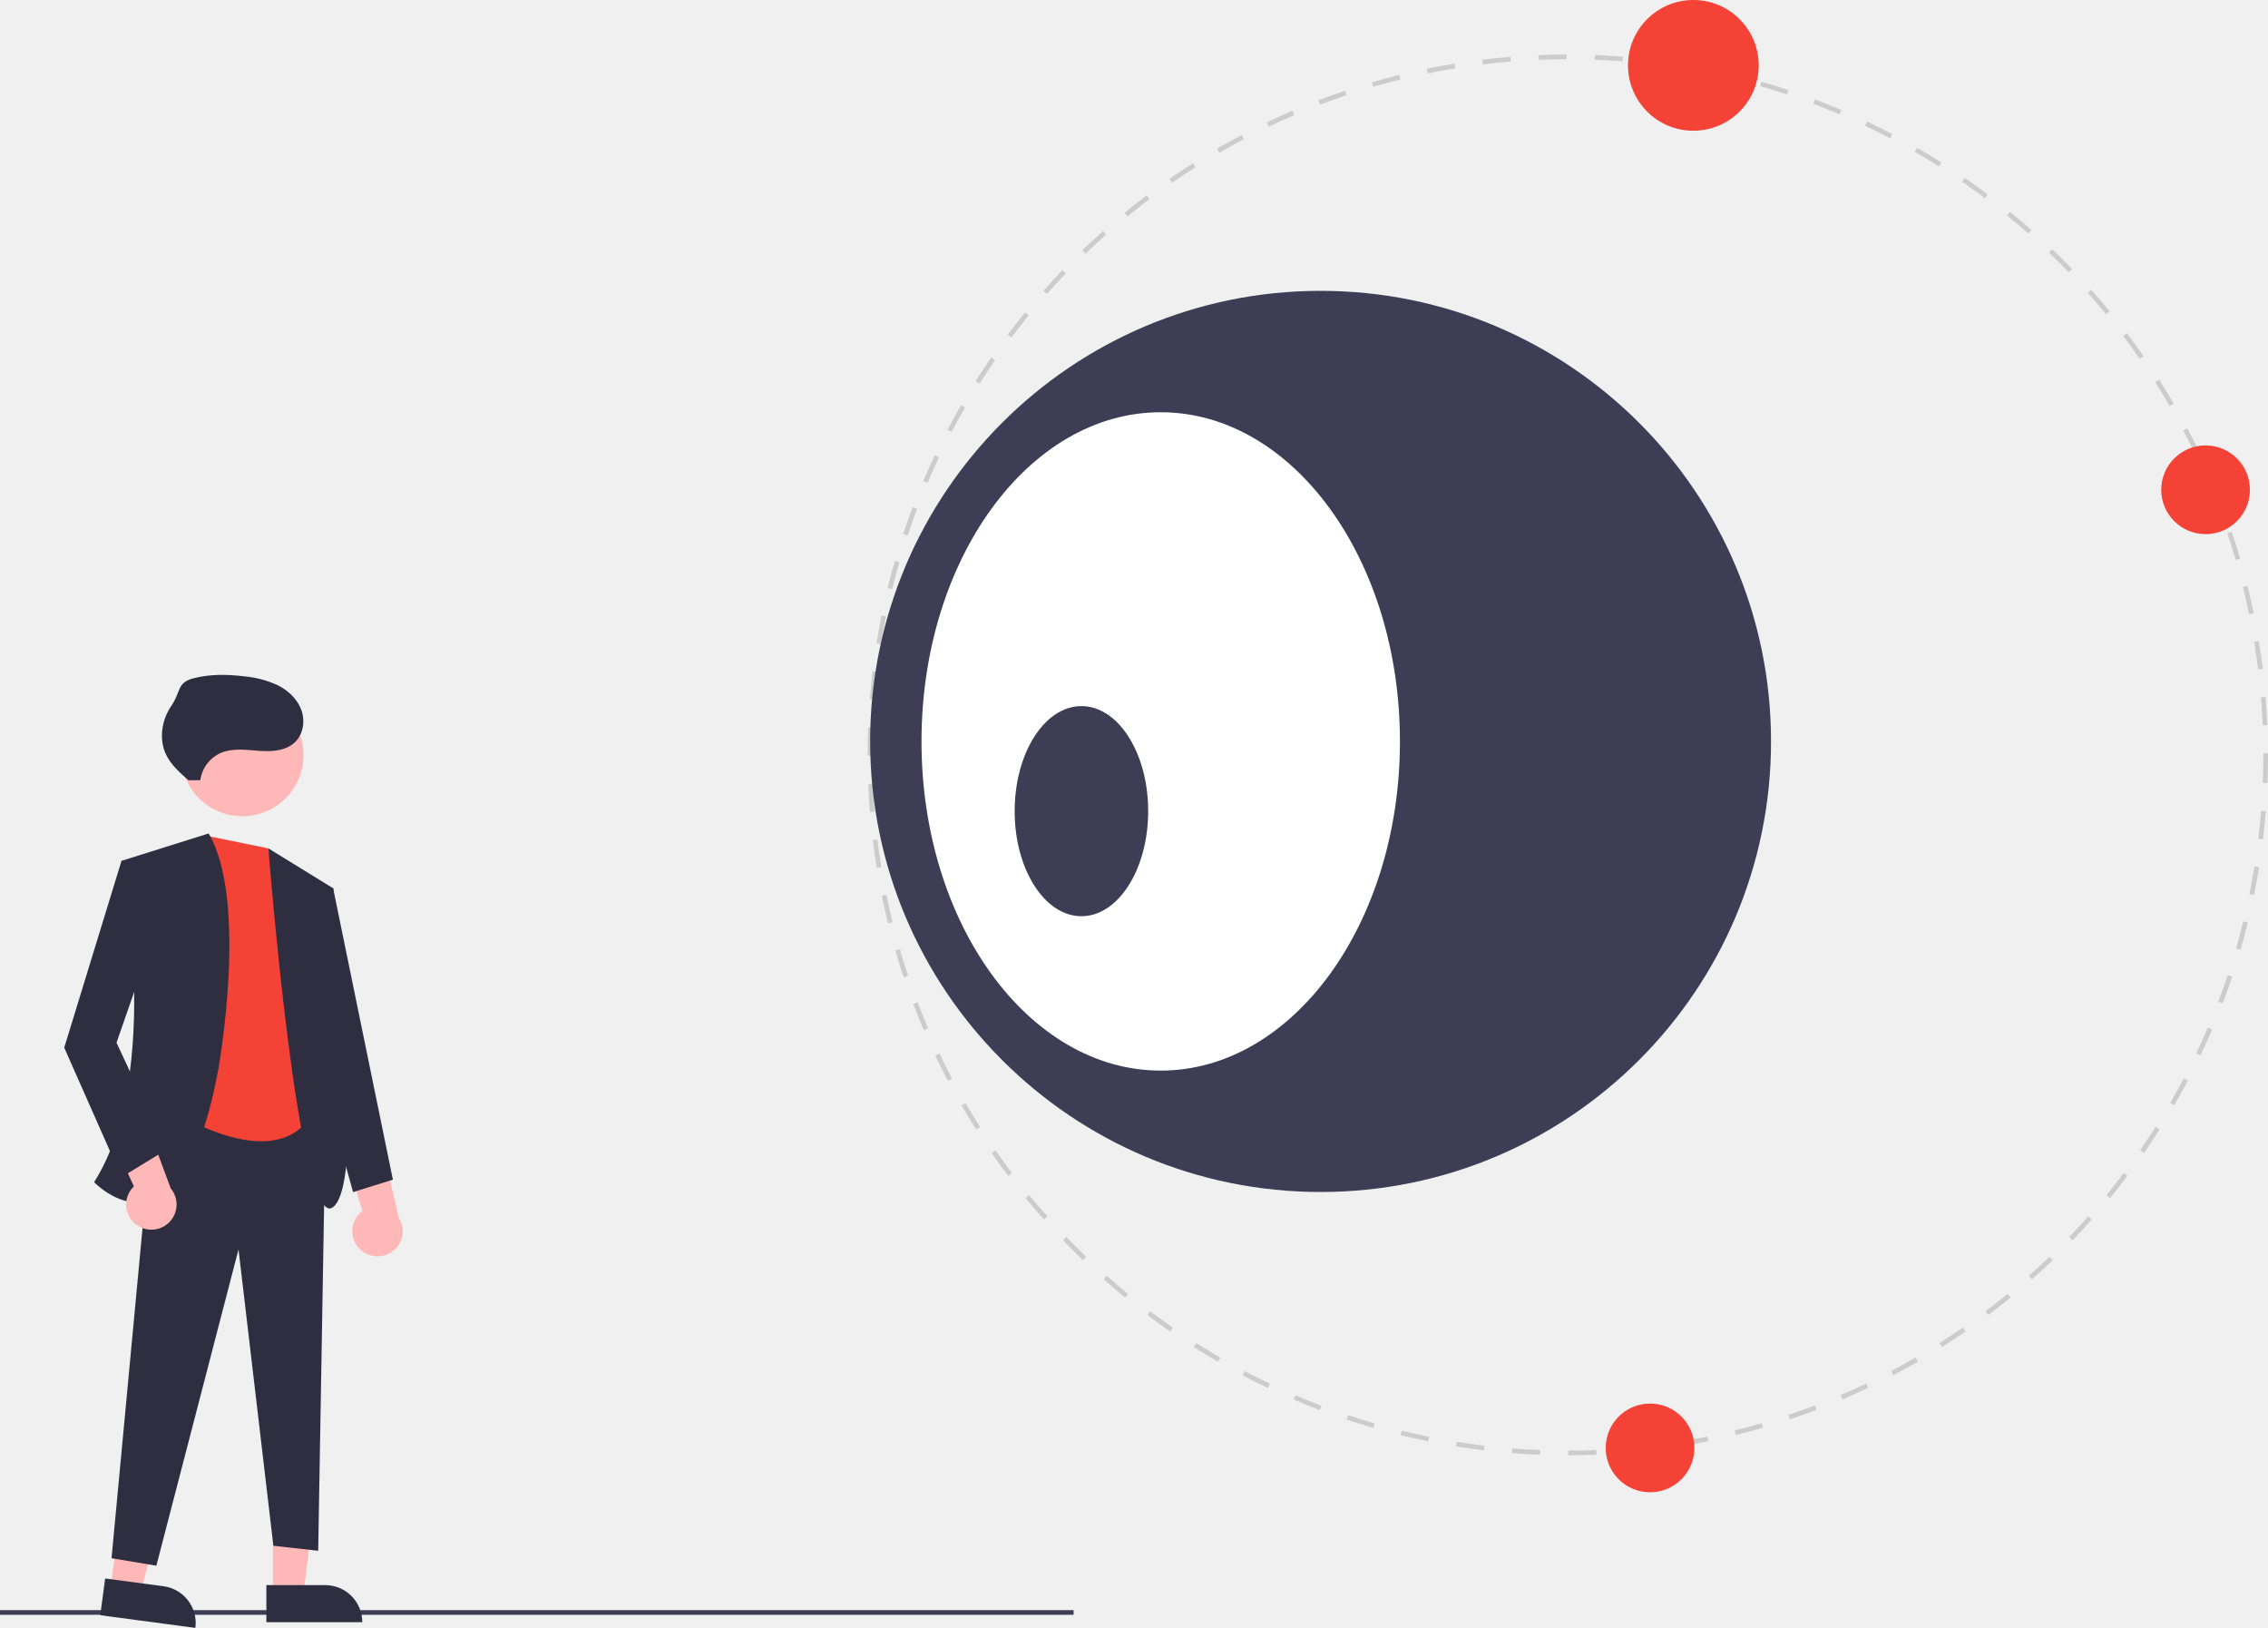
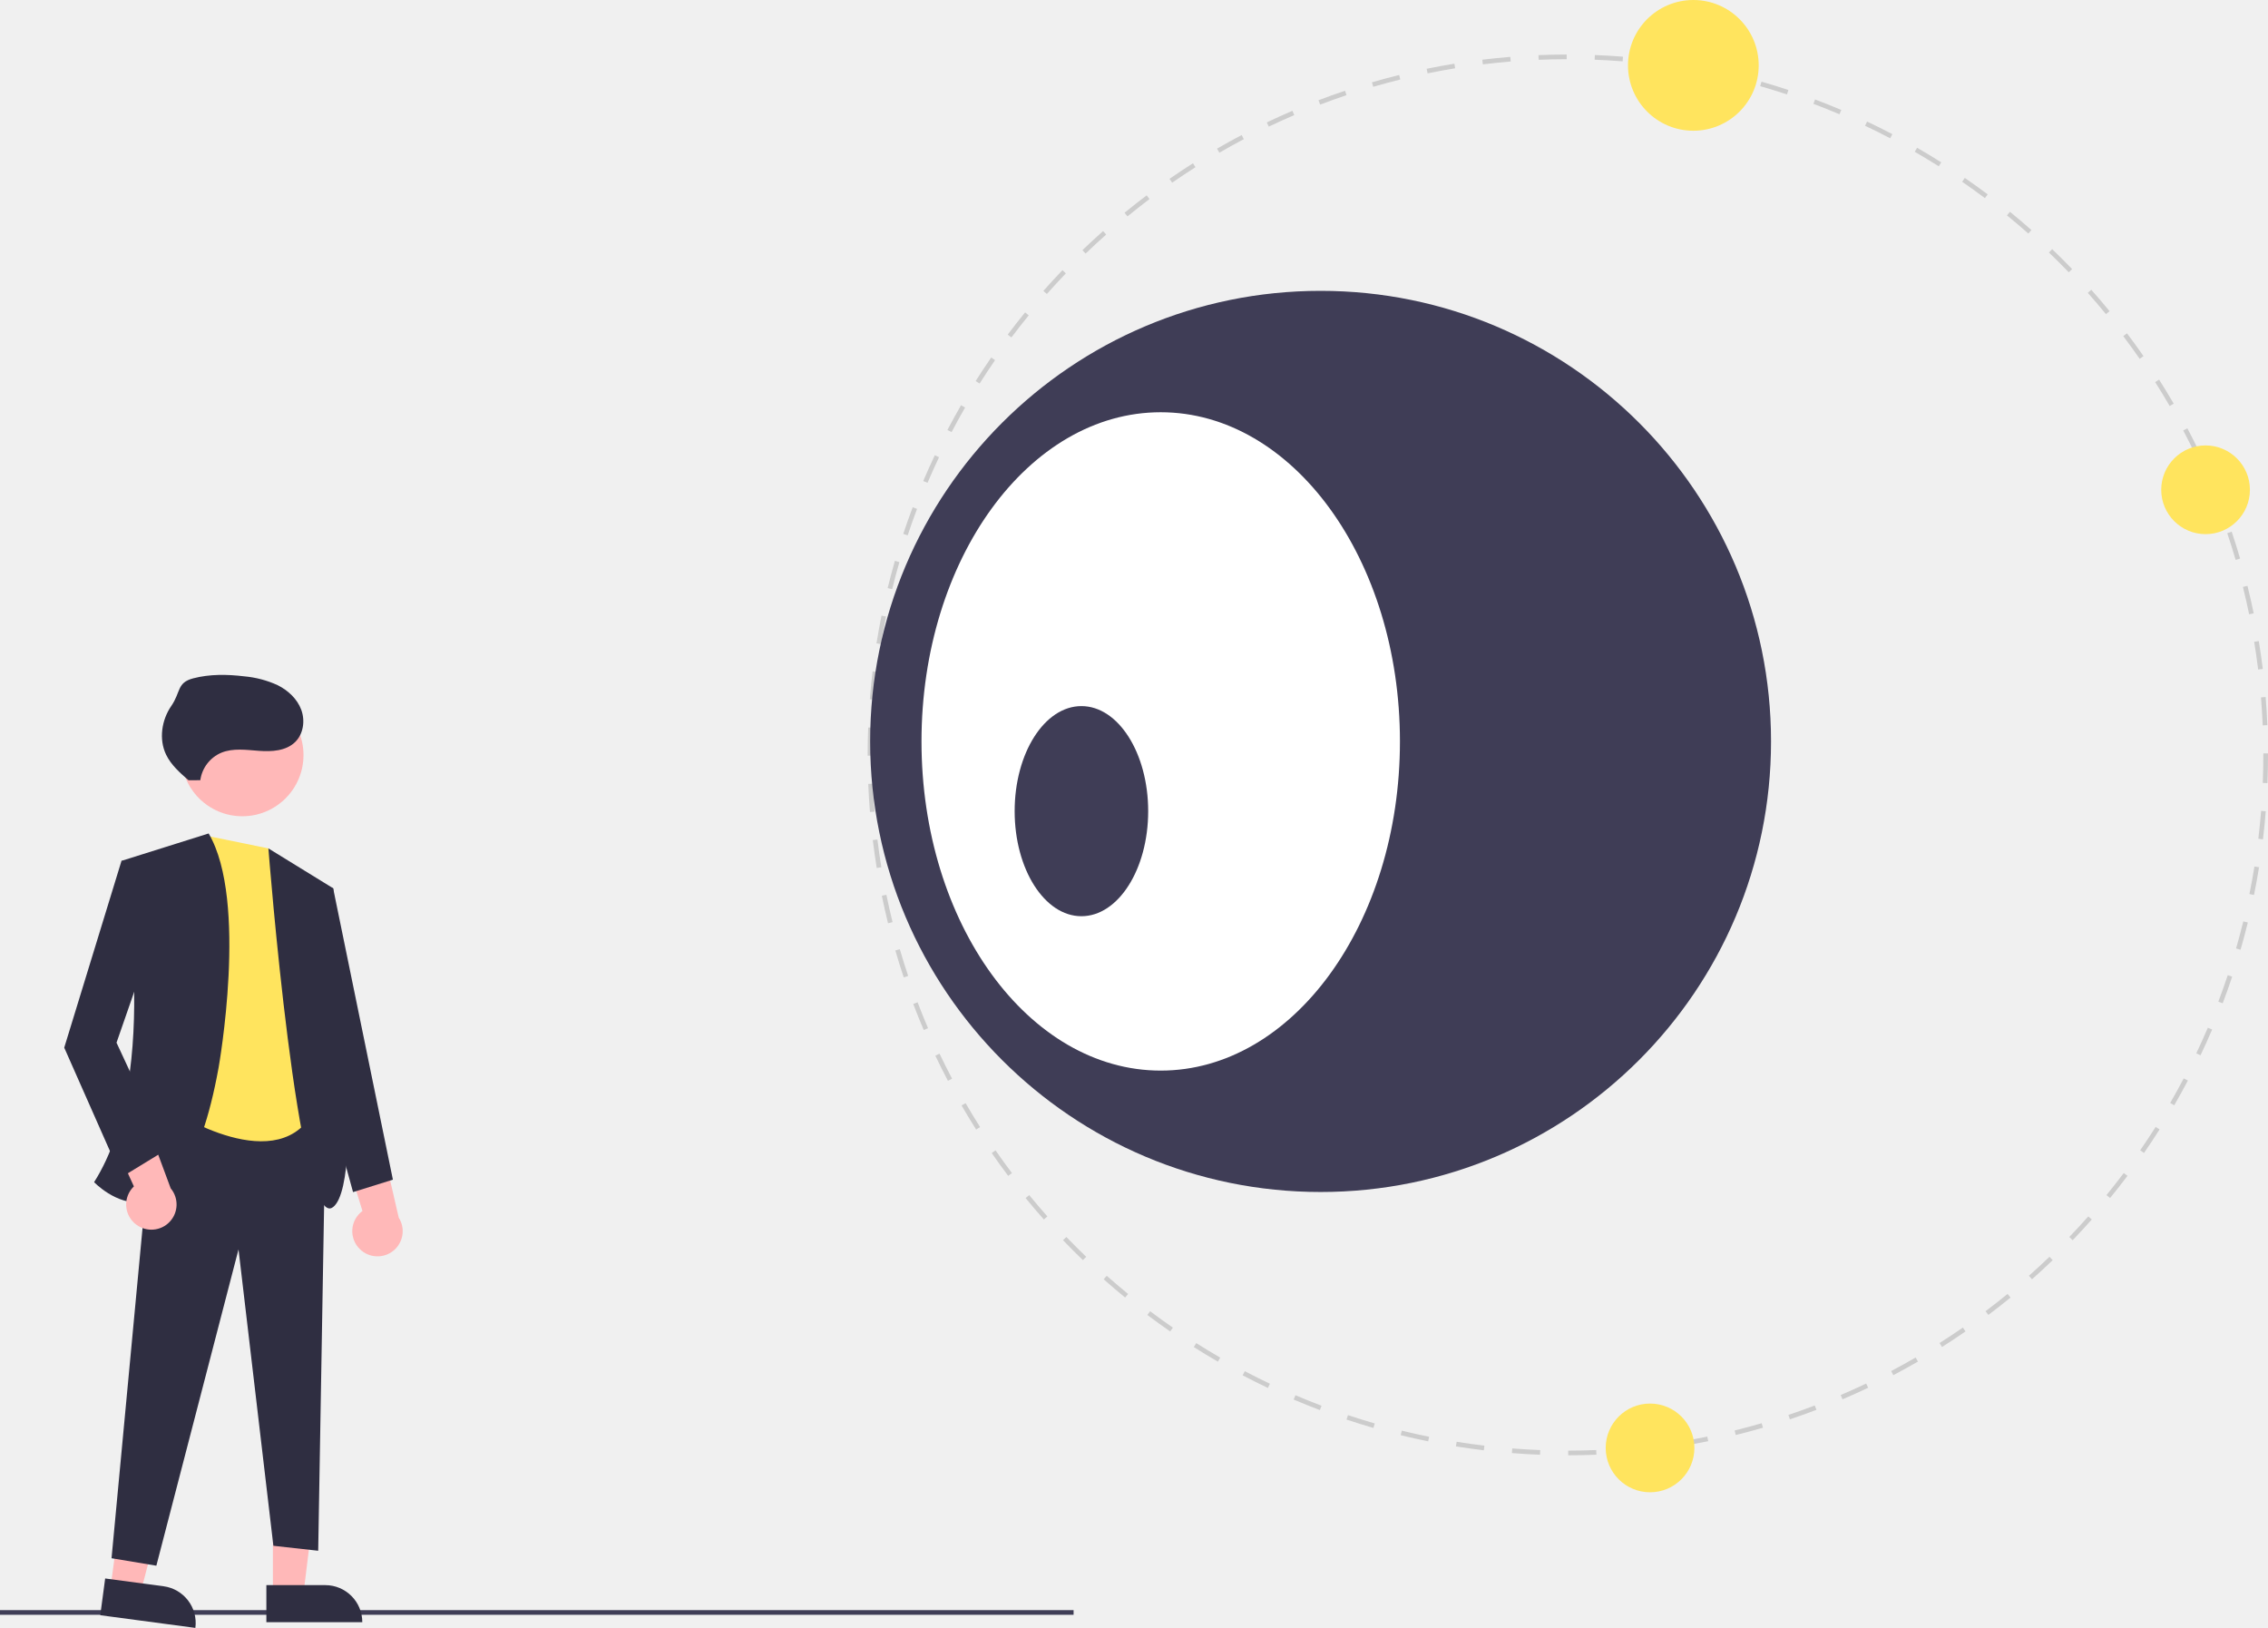
<svg xmlns="http://www.w3.org/2000/svg" data-name="Layer 1" width="910.888" height="653.614" viewBox="0 0 910.888 653.614">
  <rect y="646.476" width="431.182" height="1.875" fill="#3f3d56" />
  <polygon points="109.607 639.942 121.866 639.942 127.699 592.654 109.605 592.654 109.607 639.942" fill="#ffb8b8" />
  <path d="M251.536,759.631h38.531a0,0,0,0,1,0,0V774.518a0,0,0,0,1,0,0H266.423a14.887,14.887,0,0,1-14.887-14.887v0A0,0,0,0,1,251.536,759.631Z" transform="translate(397.0813 1410.944) rotate(179.9974)" fill="#2f2e41" />
  <polygon points="44.379 637.585 56.532 639.205 68.564 593.103 50.629 590.712 44.379 637.585" fill="#ffb8b8" />
  <path d="M185.642,759.439h38.531a0,0,0,0,1,0,0v14.887a0,0,0,0,1,0,0H200.528a14.887,14.887,0,0,1-14.887-14.887v0a0,0,0,0,1,0,0Z" transform="translate(162.1087 1430.927) rotate(-172.4055)" fill="#2f2e41" />
  <polygon points="61.796 444.64 130.796 447.64 127.796 622.64 109.796 620.64 95.796 501.64 62.796 628.64 44.796 625.64 61.796 444.64" fill="#2f2e41" />
-   <path d="M252.352,463.832l-24-4.903-15,109.903s44,29,58-1Z" transform="translate(-144.556 -123.1929)" fill="#f44336" />
+   <path d="M252.352,463.832l-24-4.903-15,109.903s44,29,58-1Z" transform="translate(-144.556 -123.1929)" fill="#ffe45e" />
  <circle cx="97.328" cy="303.171" r="24.561" fill="#ffb8b8" />
  <path d="M228.352,457.832l-35,11s17,85-11,129c0,0,35,37,50-46C232.352,551.832,244.352,484.832,228.352,457.832Z" transform="translate(-144.556 -123.1929)" fill="#2f2e41" />
  <path d="M252.352,463.832l26,16s14,117,0,128S252.352,463.832,252.352,463.832Z" transform="translate(-144.556 -123.1929)" fill="#2f2e41" />
  <path d="M289.162,624.8a10.056,10.056,0,0,1,.968-15.389l-10.571-34.136,17.833,5.18,7.304,31.622a10.11,10.11,0,0,1-15.534,12.723Z" transform="translate(-144.556 -123.1929)" fill="#ffb8b8" />
  <path d="M199.338,614.927a10.056,10.056,0,0,1-1.01-15.386l-14.853-32.502,18.349,2.854,11.292,30.426a10.11,10.11,0,0,1-13.778,14.607Z" transform="translate(-144.556 -123.1929)" fill="#ffb8b8" />
  <polygon points="57.796 346.64 48.796 345.64 25.796 420.64 48.796 472.64 66.796 461.64 46.796 418.64 62.796 372.64 57.796 346.64" fill="#2f2e41" />
  <polygon points="128.796 355.64 133.796 356.64 157.796 473.64 141.796 478.64 122.796 409.64 128.796 355.64" fill="#2f2e41" />
  <path d="M225.007,436.449a14.063,14.063,0,0,1,8.444-11.037c4.728-1.938,10.061-1.12,15.157-.749s10.77.049,14.448-3.499c3.36-3.241,4.115-8.618,2.493-12.995s-5.296-7.775-9.469-9.866a40.791,40.791,0,0,0-13.471-3.56c-6.811-.823-13.805-.928-20.443.804s-4.927,5.444-8.817,11.095-5.055,13.35-2.09,19.536c1.985,4.139,5.541,7.273,9.004,10.286" transform="translate(-144.556 -123.1929)" fill="#2f2e41" />
  <path d="M774.394,707.498l-0-1.875c3.727-.001,7.511-.078,11.247-.227l.075,1.873C781.955,707.421,778.146,707.498,774.394,707.498Zm-11.319-.217c-3.748-.146-7.55-.371-11.301-.666l.147-1.869c3.727.295,7.504.517,11.227.663Zm33.942-.691-.149-1.869c3.72-.297,7.485-.676,11.19-1.123l.225,1.862c-3.73.45-7.52.83-11.266,1.13Zm-56.51-1.093c-3.738-.448-7.51-.976-11.213-1.57l.297-1.851c3.678.59,7.425,1.115,11.138,1.559Zm78.986-1.62-.299-1.851c3.677-.594,7.399-1.274,11.064-2.019l.373,1.836c-3.689.752-7.437,1.435-11.138,2.034Zm-101.339-1.971c-3.689-.747-7.407-1.579-11.05-2.471l.446-1.822c3.619.887,7.312,1.713,10.976,2.454Zm123.525-2.547-.449-1.82c3.63-.893,7.285-1.872,10.864-2.909l.522,1.801C849.012,697.476,845.333,698.461,841.679,699.36Zm-145.516-2.84c-3.615-1.044-7.253-2.173-10.813-3.358l.592-1.779c3.537,1.177,7.151,2.299,10.741,3.336ZM863.425,693.061l-.594-1.778c3.539-1.183,7.102-2.454,10.593-3.781l.666,1.752C870.576,690.59,866.988,691.871,863.425,693.061Zm-188.773-3.705c-3.517-1.333-7.059-2.757-10.53-4.235l.735-1.725c3.447,1.468,6.966,2.883,10.46,4.206Zm209.911-4.323-.736-1.725c3.427-1.464,6.868-3.015,10.227-4.613l.806,1.693C891.477,681.997,888.012,683.559,884.562,685.033ZM653.775,680.464c-3.405-1.617-6.819-3.323-10.147-5.072l.872-1.659c3.305,1.736,6.696,3.432,10.078,5.037Zm251.188-5.132-.873-1.659c3.302-1.737,6.609-3.564,9.829-5.426l.939,1.622c-3.242,1.876-6.572,3.714-9.895,5.463Zm-271.265-5.417c-3.267-1.888-6.53-3.864-9.698-5.871l1.003-1.584c3.147,1.994,6.388,3.956,9.633,5.833Zm290.831-5.904-1.003-1.584c3.143-1.991,6.294-4.077,9.367-6.202l1.065,1.542c-3.093,2.139-6.266,4.24-9.429,6.244ZM614.548,657.789c-3.1-2.142-6.192-4.372-9.191-6.628l1.127-1.498c2.979,2.241,6.051,4.456,9.13,6.584Zm328.586-6.64-1.128-1.498c2.972-2.235,5.948-4.569,8.845-6.936l1.186,1.452c-2.917,2.383-5.913,4.732-8.904,6.982Zm-346.693-6.98c-2.91-2.378-5.813-4.848-8.626-7.341l1.243-1.402c2.795,2.476,5.678,4.93,8.569,7.292Zm364.216-7.337-1.243-1.402c2.793-2.475,5.574-5.041,8.265-7.625l1.298,1.353c-2.709,2.601-5.508,5.183-8.32,7.675ZM579.491,629.149c-2.704-2.598-5.399-5.291-8.008-8.004l1.351-1.3c2.592,2.696,5.269,5.371,7.956,7.951Zm397.494-7.997-1.351-1.3c2.584-2.688,5.152-5.468,7.632-8.264l1.402,1.245C982.172,615.647,979.587,618.446,976.986,621.152Zm-413.182-8.323c-2.499-2.818-4.969-5.717-7.34-8.617l1.452-1.186c2.355,2.881,4.808,5.761,7.291,8.558Zm428.212-8.618-1.452-1.186c2.369-2.896,4.707-5.875,6.95-8.853L999.011,595.3C996.753,598.298,994.399,601.296,992.015,604.211Zm-442.539-8.898c-2.259-3-4.488-6.085-6.623-9.17l1.542-1.067c2.121,3.066,4.335,6.13,6.579,9.11Zm456.168-9.201-1.542-1.065c2.129-3.079,4.222-6.237,6.218-9.386l1.584,1.003C1009.895,579.834,1007.788,583.013,1005.644,586.112Zm-469.04-9.396c-2.009-3.167-3.981-6.42-5.863-9.667l1.622-.939c1.869,3.226,3.829,6.456,5.824,9.602Zm481.178-9.748-1.622-.939c1.877-3.243,3.708-6.561,5.445-9.861l1.659.873c-1.748,3.322-3.592,6.662-5.481,9.927ZM525.273,557.155c-1.747-3.316-3.45-6.715-5.063-10.102l1.693-.806c1.602,3.364,3.294,6.74,5.029,10.034Zm503.068-10.257-1.693-.806c1.605-3.376,3.164-6.832,4.632-10.274l1.725.736C1031.526,540.019,1029.957,543.499,1028.341,546.898Zm-512.781-10.138c-1.476-3.453-2.899-6.975-4.229-10.47l1.752-.666c1.321,3.47,2.734,6.97,4.2,10.399Zm521.686-10.735-1.753-.665c1.329-3.507,2.603-7.081,3.785-10.623l1.778.593C1039.867,518.897,1038.585,522.495,1037.246,526.026ZM507.52,515.628c-1.194-3.564-2.33-7.2-3.376-10.808l1.801-.522c1.04,3.583,2.168,7.195,3.354,10.735Zm536.901-11.11-1.801-.52c1.034-3.577,2.011-7.232,2.904-10.866l1.82.447C1046.445,497.237,1045.462,500.918,1044.421,504.518Zm-543.212-10.634c-.901-3.651-1.738-7.366-2.489-11.045l1.837-.375c.746,3.654,1.578,7.346,2.472,10.972Zm548.611-11.352-1.838-.373c.741-3.651,1.419-7.374,2.014-11.064l1.851.298C1051.248,475.107,1050.566,478.855,1049.82,482.532ZM496.68,471.701c-.601-3.701-1.136-7.472-1.589-11.21l1.861-.225c.45,3.713.981,7.459,1.579,11.135Zm556.743-11.523-1.862-.223c.446-3.711.822-7.476,1.117-11.19l1.869.148c-.298,3.739-.676,7.529-1.124,11.265ZM493.955,449.228c-.303-3.744-.533-7.547-.686-11.302l1.873-.076c.151,3.73.381,7.508.681,11.227Zm561.266-11.615-1.873-.074c.146-3.736.221-7.519.221-11.245l-.001-.621h1.875l.001.617c0,3.754-.075,7.562-.223,11.323ZM494.907,426.604h-1.875l0-.315c0-3.657.071-7.361.211-11.003l1.873.072c-.139,3.619-.21,7.298-.21,10.935Zm558.414-12.174c-.155-3.722-.387-7.5-.693-11.226l1.869-.153c.307,3.752.541,7.554.697,11.301ZM495.774,404.131l-1.869-.146c.295-3.754.669-7.545,1.112-11.267l1.862.222C496.439,396.637,496.067,400.403,495.774,404.131Zm555.714-12.116c-.452-3.697-.987-7.443-1.591-11.133l1.851-.303c.607,3.715,1.146,7.486,1.6,11.208ZM498.431,381.8l-1.851-.297c.594-3.712,1.272-7.461,2.016-11.142l1.837.371C499.695,374.389,499.022,378.113,498.431,381.8Zm549.426-11.978c-.752-3.663-1.588-7.353-2.484-10.969l1.82-.451c.903,3.64,1.744,7.355,2.501,11.043Zm-544.977-10.066-1.821-.445c.892-3.649,1.871-7.33,2.911-10.943l1.801.519c-1.033,3.589-2.006,7.246-2.891,10.87Zm539.566-11.762c-1.044-3.58-2.175-7.191-3.365-10.731l1.778-.597c1.197,3.564,2.337,7.199,3.387,10.804ZM509.101,338.144l-1.779-.591c1.186-3.57,2.464-7.169,3.798-10.699l1.754.663C511.549,331.023,510.279,334.598,509.101,338.144Zm526.182-11.467c-1.332-3.487-2.749-6.984-4.212-10.395l1.723-.739c1.473,3.434,2.9,6.954,4.241,10.465Zm-518.207-9.623-1.726-.734c1.473-3.463,3.039-6.945,4.652-10.348l1.694.803C520.093,310.154,518.539,313.613,517.075,317.054Zm509.366-10.993c-1.605-3.36-3.3-6.734-5.039-10.028l1.657-.876c1.752,3.316,3.459,6.713,5.074,10.097Zm-499.713-9.368-1.661-.871c1.747-3.331,3.588-6.673,5.471-9.934l1.624.937c-1.87,3.239-3.699,6.559-5.434,9.867ZM1015.959,286.212c-1.875-3.227-3.837-6.456-5.835-9.597l1.582-1.006c2.011,3.162,3.987,6.413,5.874,9.661Zm-477.969-9.023-1.585-1.002c2.011-3.18,4.114-6.361,6.25-9.455l1.542,1.065c-2.122,3.074-4.21,6.234-6.208,9.393Zm465.917-9.931c-2.126-3.064-4.344-6.127-6.589-9.102l1.496-1.13c2.261,2.995,4.493,6.078,6.633,9.163Zm-453.129-8.595-1.498-1.126c2.259-3.007,4.609-6.008,6.985-8.919l1.453,1.185c-2.36,2.892-4.695,5.873-6.94,8.86Zm439.589-9.34c-2.364-2.885-4.821-5.761-7.3-8.55l1.401-1.246c2.496,2.807,4.969,5.703,7.35,8.607ZM565.005,241.229l-1.403-1.242c2.489-2.812,5.071-5.614,7.674-8.328l1.353,1.298c-2.586,2.696-5.151,5.479-7.624,8.272Zm410.424-8.71c-2.594-2.692-5.274-5.364-7.965-7.942l1.297-1.354c2.709,2.596,5.406,5.286,8.017,7.995Zm-394.854-7.522-1.3-1.351c2.705-2.603,5.502-5.188,8.312-7.684l1.245,1.401c-2.792,2.48-5.57,5.048-8.257,7.634Zm378.613-8.039c-2.801-2.477-5.687-4.927-8.577-7.283l1.185-1.453c2.909,2.372,5.815,4.838,8.634,7.332Zm-361.801-6.89-1.188-1.45c2.909-2.382,5.902-4.734,8.896-6.992l1.129,1.497c-2.975,2.242-5.948,4.579-8.837,6.945Zm344.359-7.327c-2.991-2.245-6.065-4.457-9.136-6.575l1.064-1.543c3.092,2.132,6.187,4.359,9.199,6.619Zm-326.415-6.204-1.068-1.541c3.09-2.142,6.261-4.246,9.423-6.254l1.005,1.583c-3.142,1.995-6.291,4.084-9.36,6.212Zm307.882-6.575c-3.161-1.996-6.404-3.955-9.641-5.821l.937-1.624c3.257,1.878,6.522,3.85,9.705,5.86Zm-288.922-5.465-.941-1.622c3.241-1.88,6.569-3.721,9.889-5.473l.875,1.658c-3.299,1.74-6.604,3.569-9.823,5.437Zm269.413-5.785c-3.311-1.735-6.703-3.426-10.084-5.026l.802-1.694c3.403,1.611,6.82,3.314,10.152,5.06ZM654.144,174.025l-.807-1.693c3.38-1.612,6.843-3.178,10.292-4.655l.738,1.723c-3.425,1.467-6.865,3.023-10.223,4.624Zm229.192-4.955c-3.446-1.463-6.966-2.874-10.465-4.195l.663-1.754c3.521,1.33,7.067,2.751,10.534,4.224ZM674.765,165.194l-.668-1.752c3.508-1.337,7.094-2.622,10.66-3.818l.596,1.778c-3.541,1.188-7.103,2.464-10.588,3.792Zm187.477-4.087c-3.543-1.175-7.157-2.293-10.745-3.323l.518-1.801c3.611,1.037,7.25,2.163,10.816,3.345Zm-166.155-3.066-.524-1.8c3.605-1.049,7.284-2.039,10.934-2.942l.45,1.82c-3.626.897-7.28,1.88-10.861,2.921Zm144.539-3.142c-3.619-.883-7.313-1.704-10.979-2.442l.37-1.838c3.69.742,7.409,1.57,11.053,2.458Zm-122.709-2.257-.376-1.836c3.675-.752,7.422-1.441,11.136-2.046l.302,1.85C725.289,151.212,721.568,151.896,717.917,152.643Zm100.662-2.18c-3.687-.588-7.435-1.109-11.14-1.547l.221-1.862c3.73.442,7.503.966,11.214,1.558Zm-78.467-1.437-.227-1.861c3.729-.454,7.519-.839,11.264-1.143l.152,1.868c-3.72.303-7.485.684-11.189,1.136Zm56.134-1.209c-3.716-.29-7.494-.508-11.228-.65l.071-1.874c3.759.143,7.561.363,11.302.654Zm-33.719-.614-.077-1.873c3.748-.155,7.557-.236,11.32-.243l.003,1.875c-3.737.006-7.521.087-11.245.241Z" transform="translate(-144.556 -123.1929)" fill="#ccc" />
  <circle cx="530.383" cy="297.685" r="180.909" fill="#3f3d56" />
  <ellipse cx="466.175" cy="297.685" rx="96.079" ry="132.167" fill="#fff" />
  <ellipse cx="434.326" cy="325.685" rx="26.814" ry="42.181" fill="#3f3d56" />
-   <circle cx="885.817" cy="196.655" r="17.81" fill="#f44336" />
-   <circle cx="680.092" cy="26.246" r="26.246" fill="#f44336" />
-   <circle cx="662.704" cy="581.351" r="17.81" fill="#f44336" />
+   <circle cx="885.817" cy="196.655" r="17.81" fill="#ffe45e" />
+   <circle cx="680.092" cy="26.246" r="26.246" fill="#ffe45e" />
+   <circle cx="662.704" cy="581.351" r="17.81" fill="#ffe45e" />
</svg>
